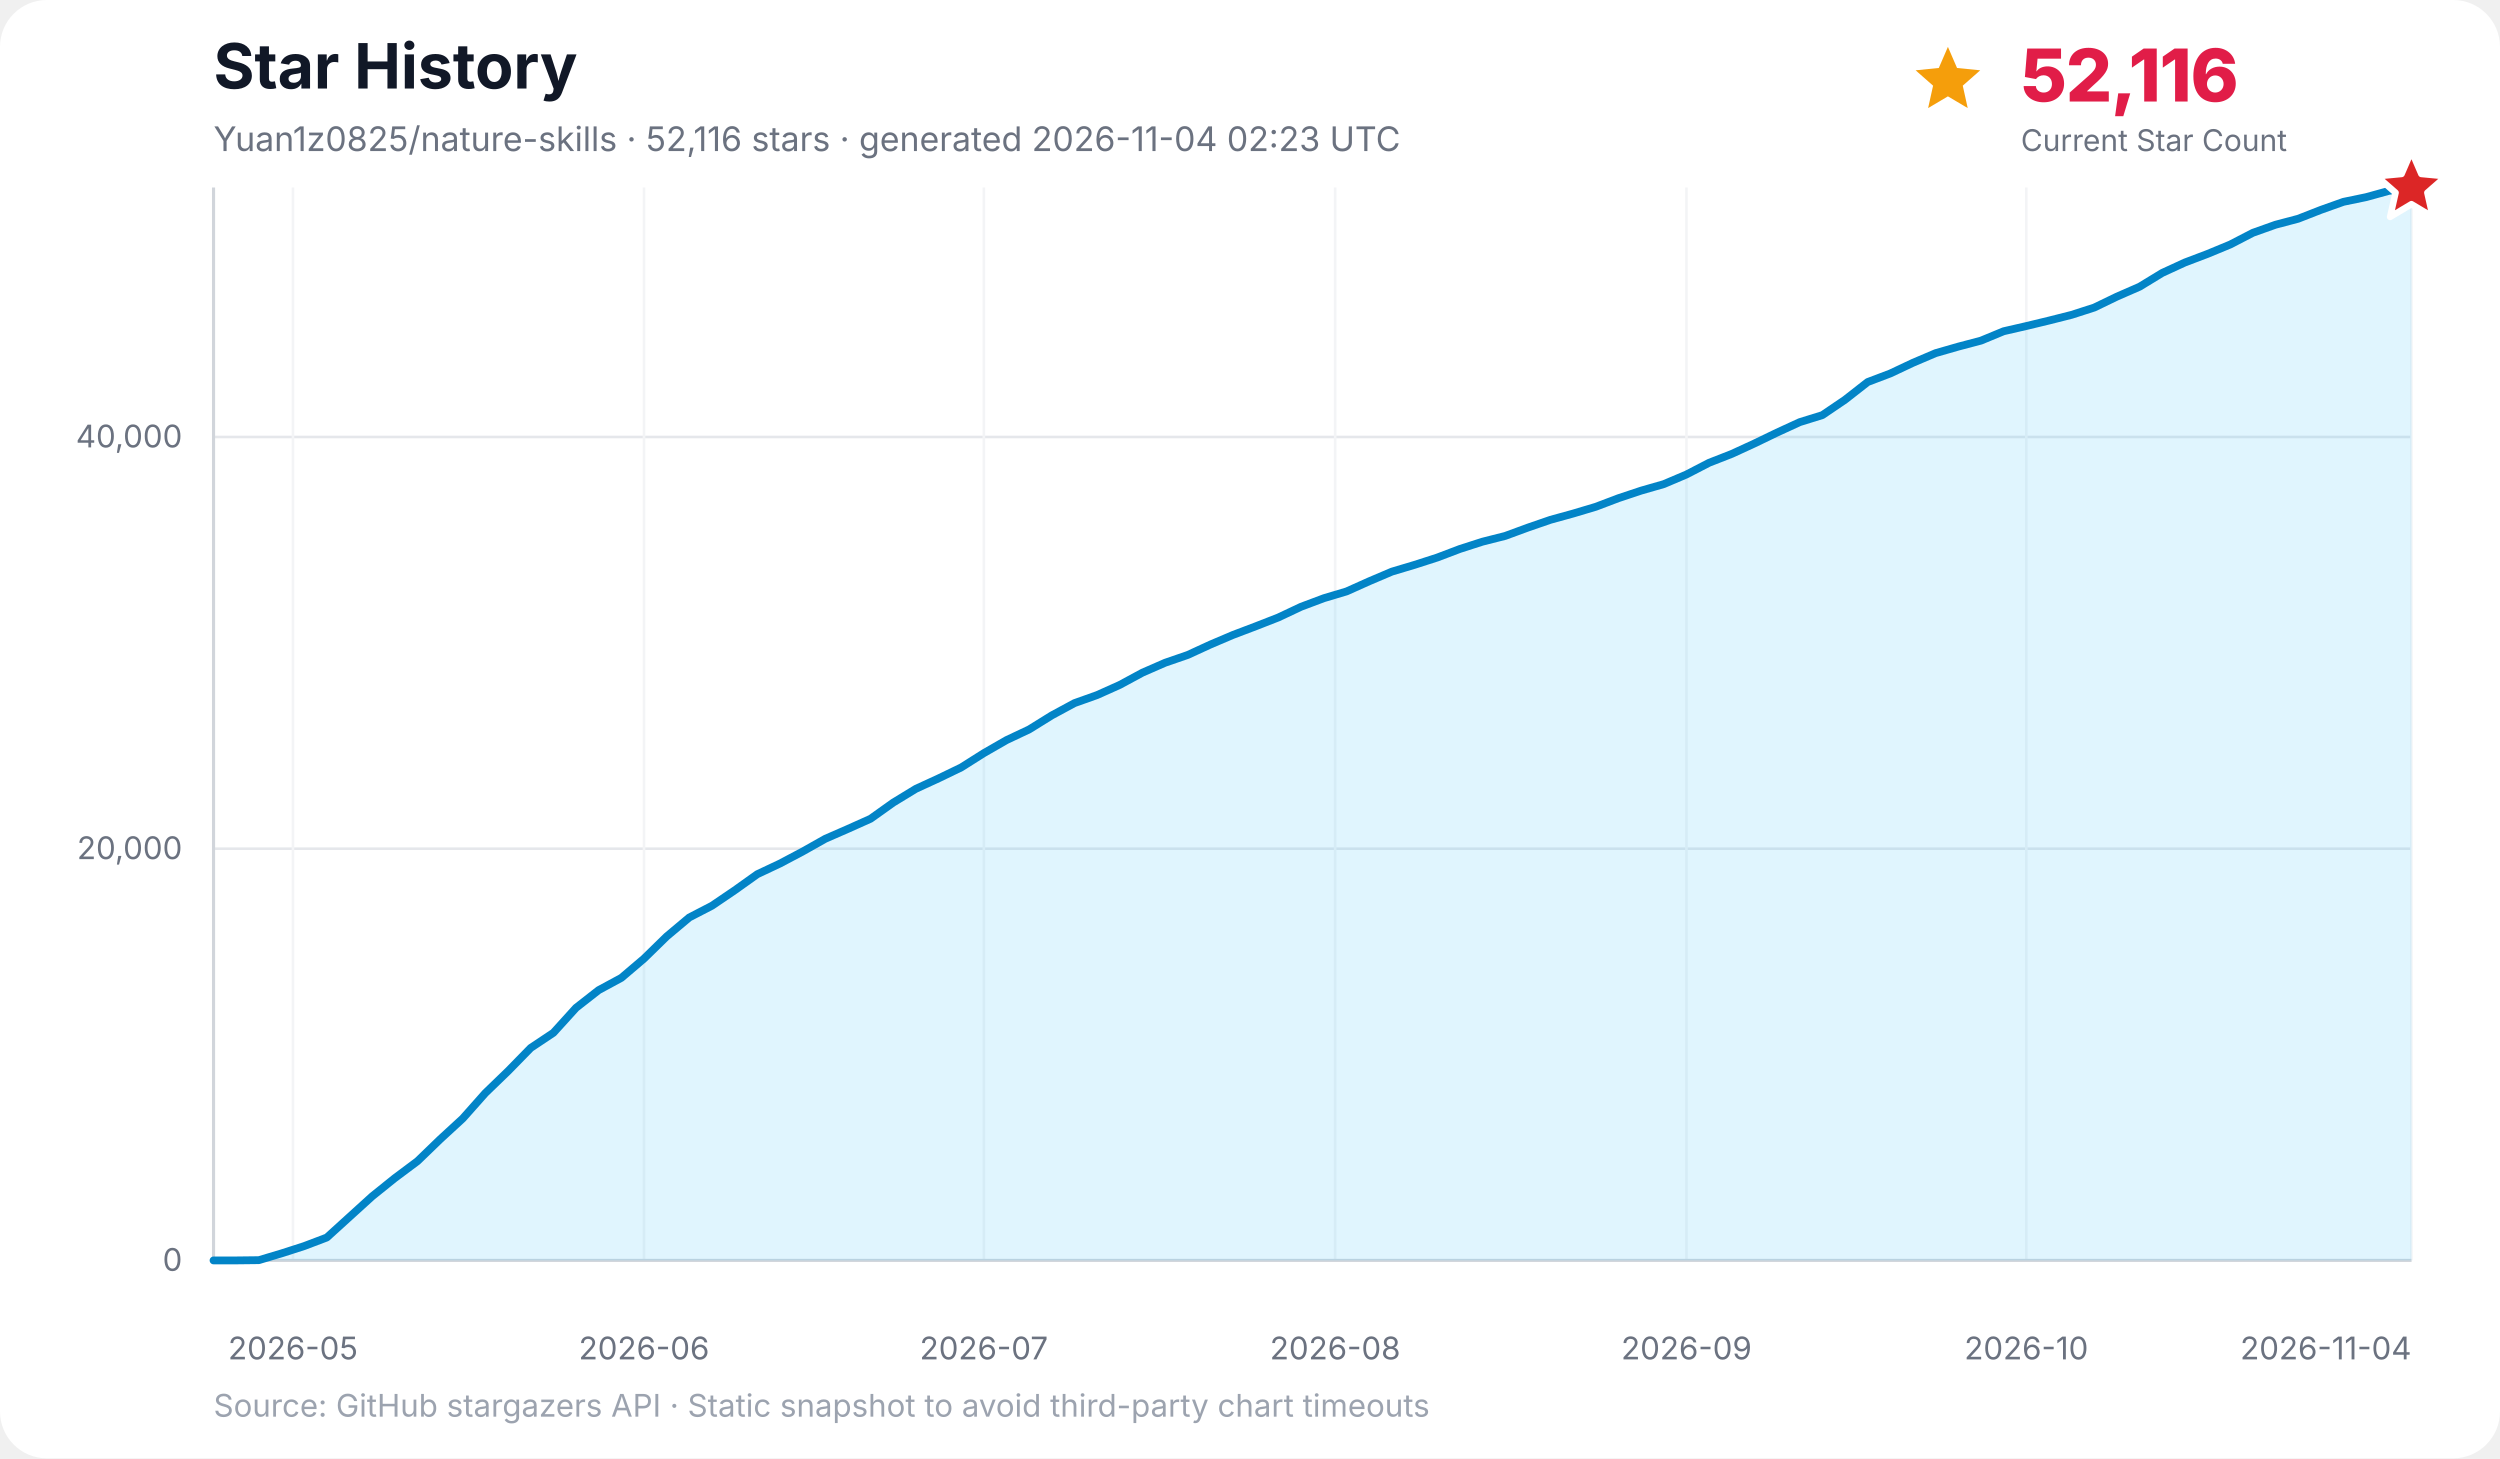
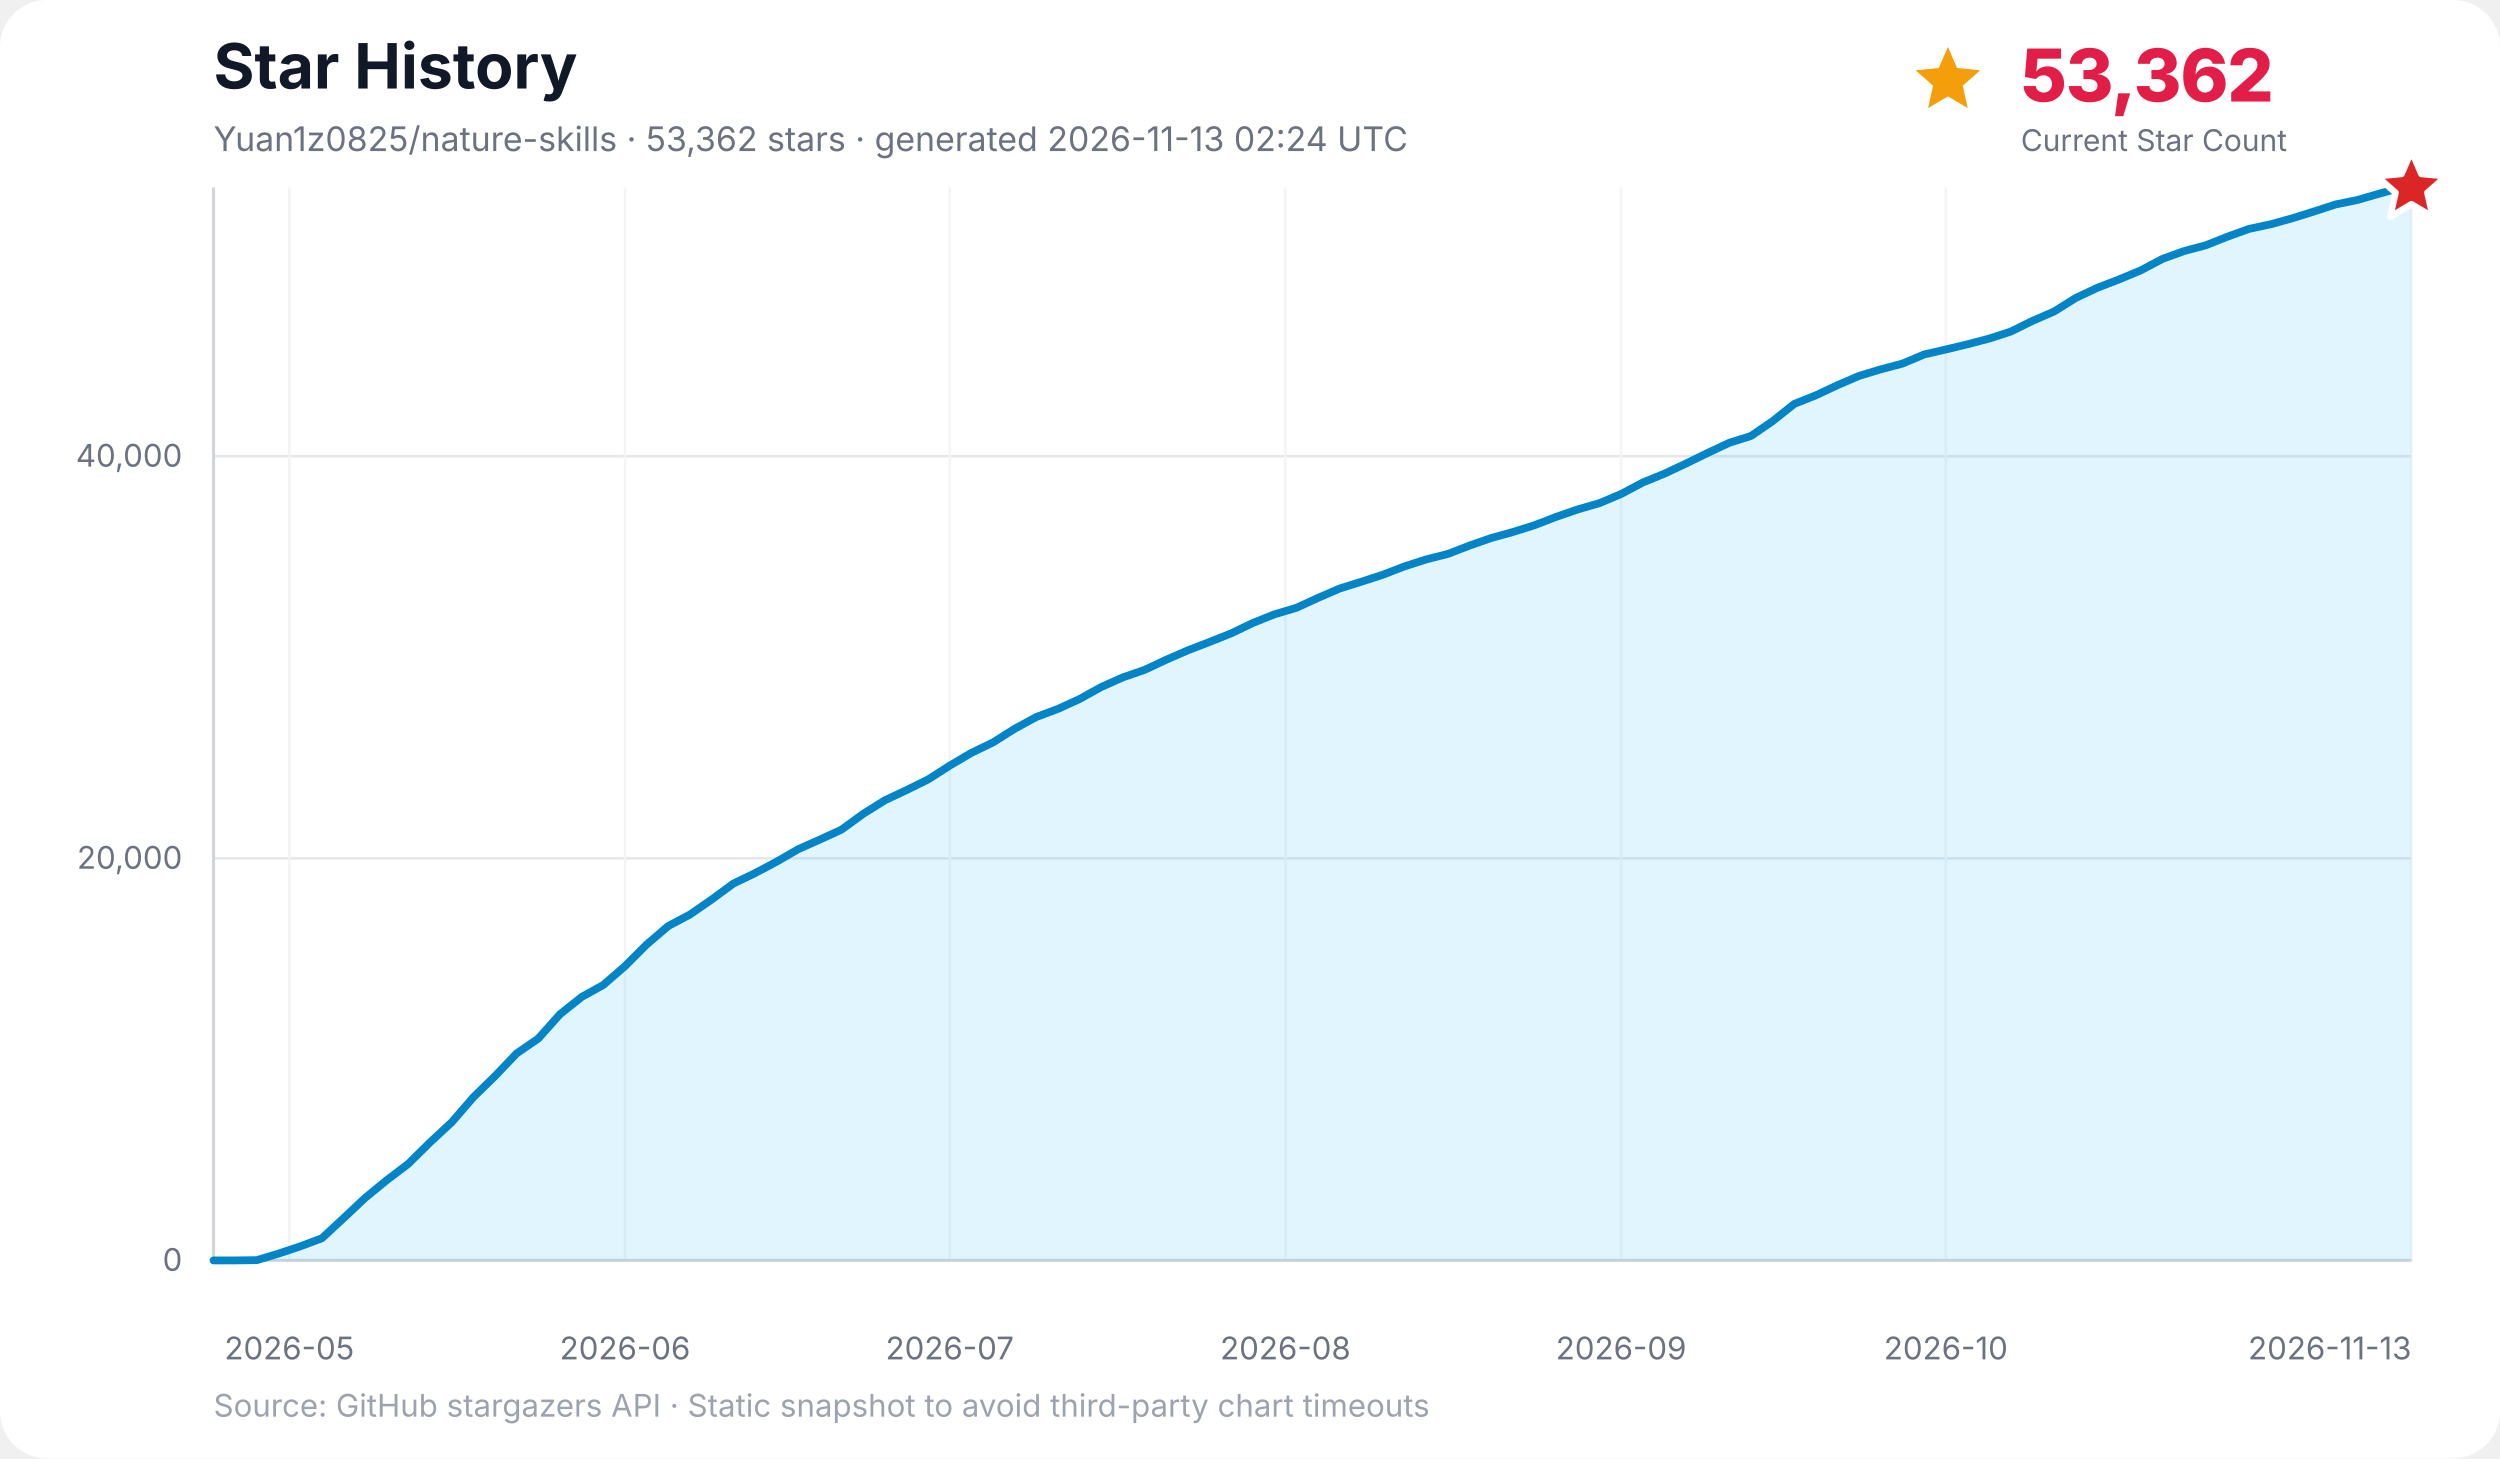
<svg xmlns="http://www.w3.org/2000/svg" width="960" height="560" viewBox="0 0 960 560" role="img" aria-labelledby="title desc">
  <rect width="100%" height="100%" rx="18" fill="#ffffff" />
  <text x="82" y="34" font-family="Inter, ui-sans-serif, system-ui, -apple-system, BlinkMacSystemFont, Segoe UI, sans-serif" font-size="24" font-weight="700" fill="#111827">Star History</text>
-   <text x="82" y="58" font-family="Inter, ui-sans-serif, system-ui, -apple-system, BlinkMacSystemFont, Segoe UI, sans-serif" font-size="13" fill="#6b7280">Yuan1z0825/nature-skills · 52,116 stars · generated 2026-11-04 02:23 UTC</text>
-   <g data-kpi="current-star-count" role="group" aria-label="Current star count: 52,116" font-family="Inter, ui-sans-serif, system-ui, -apple-system, BlinkMacSystemFont, Segoe UI, sans-serif">
+   <text x="82" y="58" font-family="Inter, ui-sans-serif, system-ui, -apple-system, BlinkMacSystemFont, Segoe UI, sans-serif" font-size="13" fill="#6b7280">Yuan1z0825/nature-skills · 53,362 stars · generated 2026-11-13 02:24 UTC</text>
+   <g data-kpi="current-star-count" role="group" aria-label="Current star count: 53,362" font-family="Inter, ui-sans-serif, system-ui, -apple-system, BlinkMacSystemFont, Segoe UI, sans-serif">
    <polygon data-marker="current-star-summary" points="748.0,18.0 751.5,26.1 760.4,27.0 753.7,32.9 755.6,41.5 748.0,37.0 740.4,41.5 742.3,32.9 735.6,27.0 744.5,26.1" fill="#f59e0b" />
-     <text x="776" y="39" font-size="28" font-weight="800" letter-spacing="-0.5" fill="#e11d48">52,116</text>
+     <text x="776" y="39" font-size="28" font-weight="800" letter-spacing="-0.5" fill="#e11d48">53,362</text>
    <text x="776" y="58" font-size="11.5" fill="#6b7280">Current Star Count</text>
  </g>
  <g font-family="Inter, ui-sans-serif, system-ui, -apple-system, BlinkMacSystemFont, Segoe UI, sans-serif">
    <line x1="82" y1="484.0" x2="926" y2="484.0" stroke="#e5e7eb" stroke-width="1" />
    <text x="70" y="488.0" text-anchor="end" font-size="12" fill="#6b7280">0</text>
-     <line x1="82" y1="325.9" x2="926" y2="325.9" stroke="#e5e7eb" stroke-width="1" />
-     <text x="70" y="329.9" text-anchor="end" font-size="12" fill="#6b7280">20,000</text>
-     <line x1="82" y1="167.8" x2="926" y2="167.8" stroke="#e5e7eb" stroke-width="1" />
-     <text x="70" y="171.8" text-anchor="end" font-size="12" fill="#6b7280">40,000</text>
-     <line x1="112.5" y1="72" x2="112.5" y2="484" stroke="#f3f4f6" stroke-width="1" />
-     <text x="112.5" y="522" text-anchor="middle" font-size="12" fill="#6b7280">2026-05</text>
-     <line x1="247.3" y1="72" x2="247.3" y2="484" stroke="#f3f4f6" stroke-width="1" />
-     <text x="247.3" y="522" text-anchor="middle" font-size="12" fill="#6b7280">2026-06</text>
-     <line x1="377.8" y1="72" x2="377.8" y2="484" stroke="#f3f4f6" stroke-width="1" />
-     <text x="377.8" y="522" text-anchor="middle" font-size="12" fill="#6b7280">2026-07</text>
-     <line x1="512.7" y1="72" x2="512.7" y2="484" stroke="#f3f4f6" stroke-width="1" />
-     <text x="512.7" y="522" text-anchor="middle" font-size="12" fill="#6b7280">2026-08</text>
-     <line x1="647.6" y1="72" x2="647.6" y2="484" stroke="#f3f4f6" stroke-width="1" />
-     <text x="647.6" y="522" text-anchor="middle" font-size="12" fill="#6b7280">2026-09</text>
-     <line x1="778.1" y1="72" x2="778.1" y2="484" stroke="#f3f4f6" stroke-width="1" />
-     <text x="778.1" y="522" text-anchor="middle" font-size="12" fill="#6b7280">2026-10</text>
+     <line x1="82" y1="329.6" x2="926" y2="329.6" stroke="#e5e7eb" stroke-width="1" />
+     <text x="70" y="333.6" text-anchor="end" font-size="12" fill="#6b7280">20,000</text>
+     <line x1="82" y1="175.2" x2="926" y2="175.2" stroke="#e5e7eb" stroke-width="1" />
+     <text x="70" y="179.2" text-anchor="end" font-size="12" fill="#6b7280">40,000</text>
+     <line x1="111.1" y1="72" x2="111.1" y2="484" stroke="#f3f4f6" stroke-width="1" />
+     <text x="111.1" y="522" text-anchor="middle" font-size="12" fill="#6b7280">2026-05</text>
+     <line x1="240.0" y1="72" x2="240.0" y2="484" stroke="#f3f4f6" stroke-width="1" />
+     <text x="240.0" y="522" text-anchor="middle" font-size="12" fill="#6b7280">2026-06</text>
+     <line x1="364.7" y1="72" x2="364.7" y2="484" stroke="#f3f4f6" stroke-width="1" />
+     <text x="364.7" y="522" text-anchor="middle" font-size="12" fill="#6b7280">2026-07</text>
+     <line x1="493.6" y1="72" x2="493.6" y2="484" stroke="#f3f4f6" stroke-width="1" />
+     <text x="493.6" y="522" text-anchor="middle" font-size="12" fill="#6b7280">2026-08</text>
+     <line x1="622.5" y1="72" x2="622.5" y2="484" stroke="#f3f4f6" stroke-width="1" />
+     <text x="622.5" y="522" text-anchor="middle" font-size="12" fill="#6b7280">2026-09</text>
+     <line x1="747.2" y1="72" x2="747.2" y2="484" stroke="#f3f4f6" stroke-width="1" />
+     <text x="747.2" y="522" text-anchor="middle" font-size="12" fill="#6b7280">2026-10</text>
    <line x1="926.0" y1="72" x2="926.0" y2="484" stroke="#f3f4f6" stroke-width="1" />
-     <text x="926.0" y="522" text-anchor="end" font-size="12" fill="#6b7280">2026-11-04</text>
+     <text x="926.0" y="522" text-anchor="end" font-size="12" fill="#6b7280">2026-11-13</text>
    <line x1="82" y1="72" x2="82" y2="484" stroke="#d1d5db" stroke-width="1.2" />
    <line x1="82" y1="484" x2="926" y2="484" stroke="#d1d5db" stroke-width="1.2" />
-     <polygon points="82.0,484.0 82.0,484.0 90.7,484.0 99.4,483.9 108.1,481.3 116.8,478.5 125.5,475.2 134.2,467.3 142.9,459.4 151.6,452.4 160.3,445.9 169.0,437.5 177.7,429.5 186.4,419.7 195.1,411.3 203.8,402.4 212.5,396.6 221.2,387.0 229.9,380.2 238.6,375.5 247.3,368.1 256.0,359.6 264.7,352.3 273.4,347.8 282.1,341.9 290.8,335.7 299.5,331.6 308.2,327.0 316.9,322.1 325.6,318.3 334.3,314.4 343.0,308.2 351.7,302.9 360.4,298.9 369.1,294.7 377.8,289.2 386.5,284.2 395.2,280.1 403.9,274.7 412.6,270.0 421.3,266.9 430.0,263.0 438.7,258.3 447.4,254.5 456.1,251.5 464.8,247.5 473.5,243.8 482.2,240.5 490.9,237.1 499.6,233.0 508.4,229.7 517.1,227.1 525.8,223.2 534.5,219.5 543.2,216.9 551.9,214.1 560.6,210.8 569.3,208.0 578.0,205.8 586.7,202.6 595.4,199.6 604.1,197.2 612.8,194.6 621.5,191.3 630.2,188.4 638.9,185.9 647.6,182.2 656.3,177.7 665.0,174.3 673.7,170.3 682.4,166.1 691.1,162.1 699.8,159.4 708.5,153.5 717.2,146.7 725.9,143.4 734.6,139.3 743.3,135.6 752.0,133.1 760.7,130.8 769.4,127.2 778.1,125.2 786.8,123.1 795.5,120.9 804.2,118.1 812.9,113.9 821.6,110.1 830.3,104.8 839.0,100.8 847.7,97.5 856.4,93.9 865.1,89.4 873.8,86.3 882.5,84.0 891.2,80.6 899.9,77.5 908.6,75.7 917.3,73.3 926.0,72.0 926.0,484.0" fill="#38bdf8" opacity="0.16" />
-     <polyline points="82.0,484.0 90.7,484.0 99.4,483.9 108.1,481.3 116.8,478.5 125.5,475.2 134.2,467.3 142.9,459.4 151.6,452.4 160.3,445.9 169.0,437.5 177.7,429.5 186.4,419.7 195.1,411.3 203.8,402.4 212.5,396.6 221.2,387.0 229.9,380.2 238.6,375.5 247.3,368.1 256.0,359.6 264.7,352.3 273.4,347.8 282.1,341.9 290.8,335.7 299.5,331.6 308.2,327.0 316.9,322.1 325.6,318.3 334.3,314.4 343.0,308.2 351.7,302.9 360.4,298.9 369.1,294.7 377.8,289.2 386.5,284.2 395.2,280.1 403.9,274.7 412.6,270.0 421.3,266.9 430.0,263.0 438.7,258.3 447.4,254.5 456.1,251.5 464.8,247.5 473.5,243.8 482.2,240.5 490.9,237.1 499.6,233.0 508.4,229.7 517.1,227.1 525.8,223.2 534.5,219.5 543.2,216.9 551.9,214.1 560.6,210.8 569.3,208.0 578.0,205.8 586.7,202.6 595.4,199.6 604.1,197.2 612.8,194.6 621.5,191.3 630.2,188.4 638.9,185.9 647.6,182.2 656.3,177.7 665.0,174.3 673.7,170.3 682.4,166.1 691.1,162.1 699.8,159.4 708.5,153.5 717.2,146.7 725.9,143.4 734.6,139.3 743.3,135.6 752.0,133.1 760.7,130.8 769.4,127.2 778.1,125.2 786.8,123.1 795.5,120.9 804.2,118.1 812.9,113.9 821.6,110.1 830.3,104.8 839.0,100.8 847.7,97.5 856.4,93.9 865.1,89.4 873.8,86.3 882.5,84.0 891.2,80.6 899.9,77.5 908.6,75.7 917.3,73.3 926.0,72.0" fill="none" stroke="#0284c7" stroke-width="3" stroke-linecap="round" stroke-linejoin="round" />
+     <polygon points="82.0,484.0 82.0,484.0 90.3,484.0 98.6,483.9 106.9,481.4 115.3,478.6 123.6,475.5 131.9,467.8 140.2,460.0 148.5,453.2 156.8,446.9 165.2,438.6 173.5,430.9 181.8,421.3 190.1,413.2 198.4,404.5 206.7,398.8 215.0,389.5 223.4,382.8 231.7,378.2 240.0,371.0 248.3,362.7 256.6,355.6 264.9,351.2 273.3,345.4 281.6,339.3 289.9,335.3 298.2,330.9 306.5,326.1 314.8,322.4 323.1,318.6 331.5,312.5 339.8,307.3 348.1,303.4 356.4,299.3 364.7,294.0 373.0,289.1 381.3,285.1 389.7,279.8 398.0,275.3 406.3,272.2 414.6,268.4 422.9,263.8 431.2,260.1 439.6,257.2 447.9,253.3 456.2,249.7 464.5,246.5 472.8,243.2 481.1,239.2 489.4,235.9 497.8,233.4 506.1,229.6 514.4,226.0 522.7,223.4 531.0,220.7 539.3,217.5 547.7,214.8 556.0,212.7 564.3,209.5 572.6,206.6 580.9,204.3 589.2,201.7 597.5,198.5 605.9,195.6 614.2,193.2 622.5,189.7 630.8,185.3 639.1,181.9 647.4,178.0 655.8,173.9 664.1,170.0 672.4,167.4 680.7,161.7 689.0,155.1 697.3,151.8 705.6,147.9 714.0,144.3 722.3,141.8 730.6,139.6 738.9,136.1 747.2,134.2 755.5,132.2 763.9,130.0 772.2,127.3 780.5,123.2 788.8,119.6 797.1,114.4 805.4,110.5 813.7,107.3 822.1,103.8 830.4,99.4 838.7,96.4 847.0,94.2 855.3,90.9 863.6,87.9 872.0,86.1 880.3,83.8 888.6,81.2 896.9,78.5 905.2,76.8 913.5,74.4 921.8,72.1 926.0,72.0 926.0,484.0" fill="#38bdf8" opacity="0.16" />
+     <polyline points="82.0,484.0 90.3,484.0 98.6,483.9 106.9,481.4 115.3,478.6 123.6,475.5 131.9,467.8 140.2,460.0 148.5,453.2 156.8,446.9 165.2,438.6 173.5,430.9 181.8,421.3 190.1,413.2 198.4,404.5 206.7,398.8 215.0,389.5 223.4,382.8 231.7,378.2 240.0,371.0 248.3,362.7 256.6,355.6 264.9,351.2 273.3,345.4 281.6,339.3 289.9,335.3 298.2,330.9 306.5,326.1 314.8,322.4 323.1,318.6 331.5,312.5 339.8,307.3 348.1,303.4 356.4,299.3 364.7,294.0 373.0,289.1 381.3,285.1 389.7,279.8 398.0,275.3 406.3,272.2 414.6,268.4 422.9,263.8 431.2,260.1 439.6,257.2 447.9,253.3 456.2,249.7 464.5,246.5 472.8,243.2 481.1,239.2 489.4,235.9 497.8,233.4 506.1,229.6 514.4,226.0 522.7,223.4 531.0,220.7 539.3,217.5 547.7,214.8 556.0,212.7 564.3,209.5 572.6,206.6 580.9,204.3 589.2,201.7 597.5,198.5 605.9,195.6 614.2,193.2 622.5,189.7 630.8,185.3 639.1,181.9 647.4,178.0 655.8,173.9 664.1,170.0 672.4,167.4 680.7,161.7 689.0,155.1 697.3,151.8 705.6,147.9 714.0,144.3 722.3,141.8 730.6,139.6 738.9,136.1 747.2,134.2 755.5,132.2 763.9,130.0 772.2,127.3 780.5,123.2 788.8,119.6 797.1,114.4 805.4,110.5 813.7,107.3 822.1,103.8 830.4,99.4 838.7,96.4 847.0,94.2 855.3,90.9 863.6,87.9 872.0,86.1 880.3,83.8 888.6,81.2 896.9,78.5 905.2,76.8 913.5,74.4 921.8,72.1 926.0,72.0" fill="none" stroke="#0284c7" stroke-width="3" stroke-linecap="round" stroke-linejoin="round" />
    <polygon data-marker="latest-star-count" points="926.0,58.0 929.8,66.8 939.3,67.7 932.1,74.0 934.2,83.3 926.0,78.4 917.8,83.3 919.9,74.0 912.7,67.7 922.2,66.8" fill="#dc2626" stroke="#ffffff" stroke-width="2.5" stroke-linejoin="round" />
    <text x="82" y="544" font-size="12" fill="#9ca3af">Source: GitHub stargazers API · Static snapshot to avoid third-party chart timeouts</text>
  </g>
</svg>
